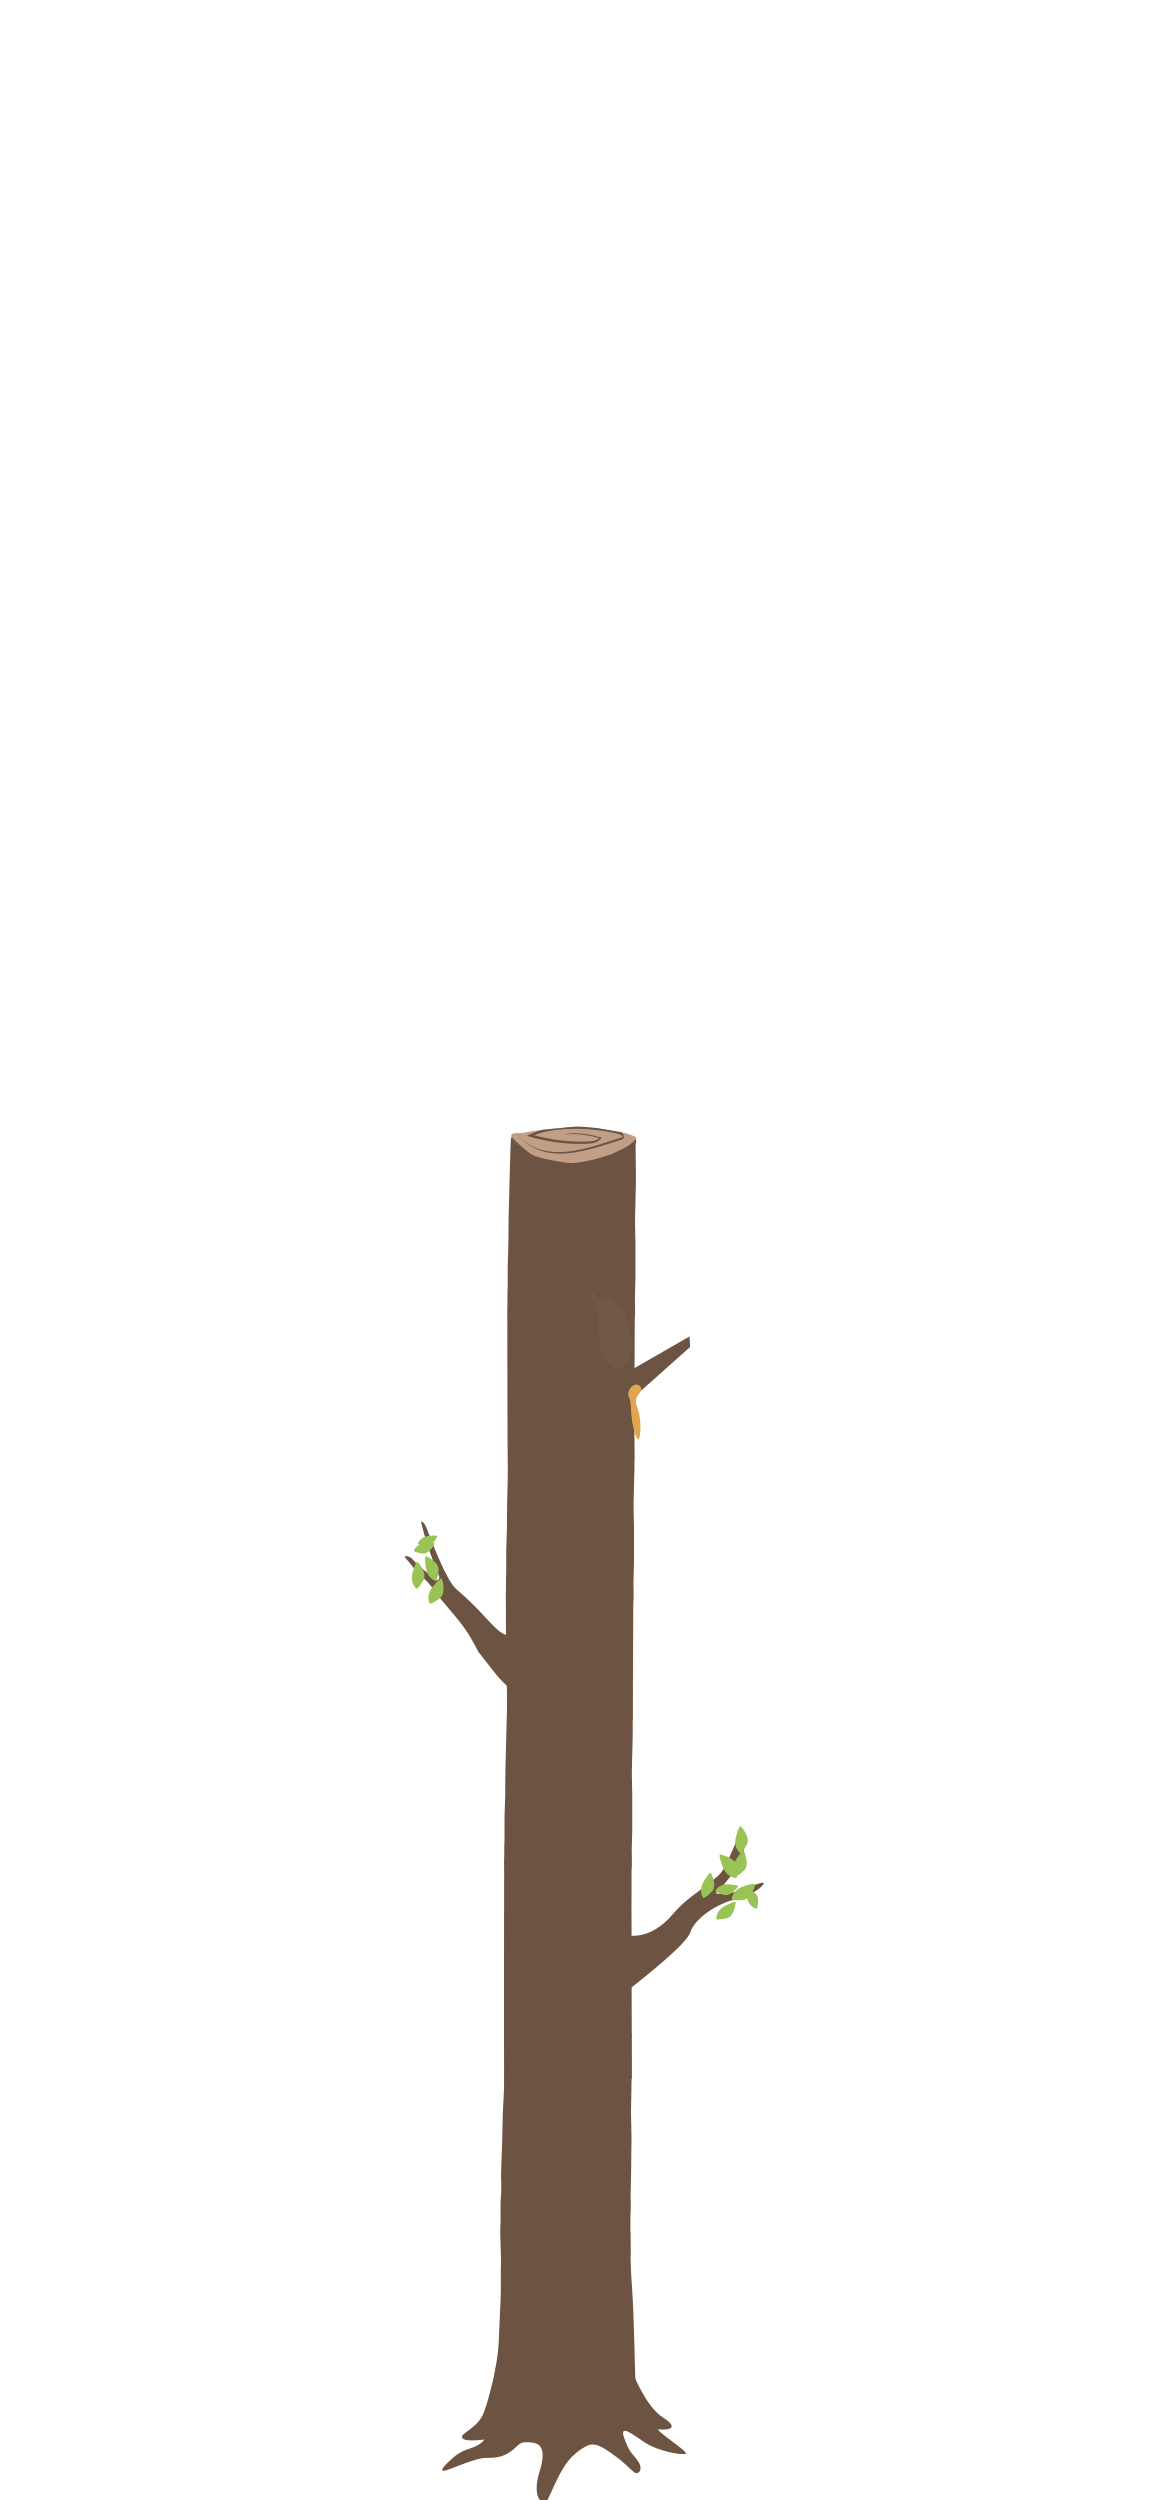
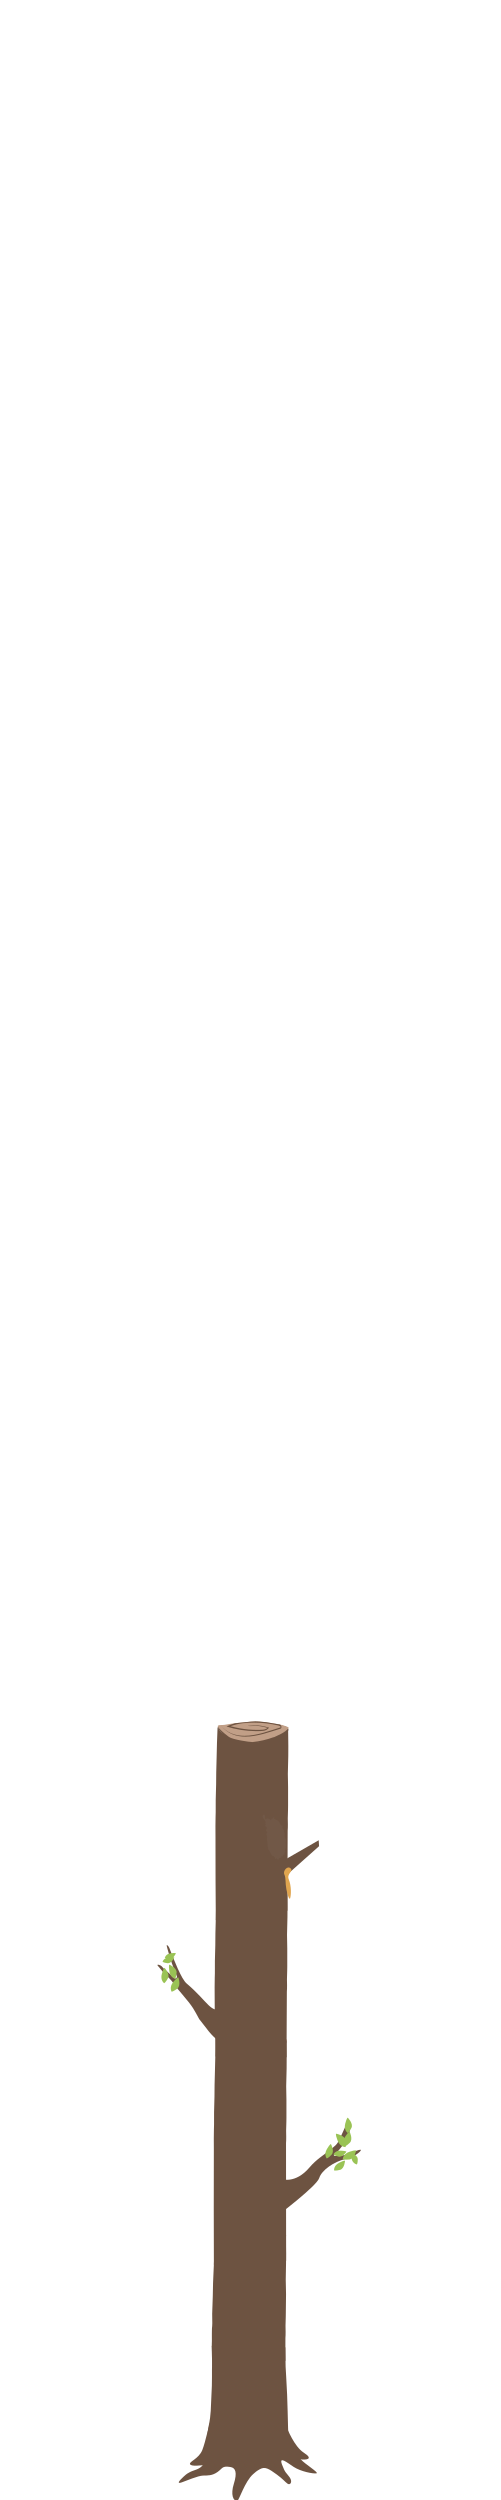
- <svg xmlns="http://www.w3.org/2000/svg" id="a" viewBox="0 0 428 926">
+ <svg xmlns="http://www.w3.org/2000/svg" id="a" viewBox="0 0 428 2136.5">
  <defs>
    <style>.r{fill:#c19f87;}.s{fill:#e0a54f;}.t{fill:#9ac355;}.u{fill:#715847;}.v{fill:#6d5341;}</style>
  </defs>
  <g id="b">
    <g id="c">
      <g>
-         <path id="d" class="v" d="M234.64,879.45s4.65,11.97,10.82,15.91c7.12,4.55,1.15,4.88-2.26,4.4s-9.49-3.57-11.76-6.43-42.96,9.4-48.2,9.91c-5.24,.51-11.22,1.39-12.06-.3s5.71-3.39,8.02-9.28,4.2-16.71,5.51-18.83c2.65-4.29,49.94,4.62,49.94,4.62h-.01Z" />
-         <path class="v" d="M243.71,899.89c-2.26-2.76-4.43-4.95-6.57-6.93-.53-.49-.94-1.13-1.27-1.86-.15-2.11-.33-4.15-.33-4.15l-.02-.24c-.43-8.81-.52-26.38-1.46-40.12-.42-6.17-.49-7.23-.6-19.93-3.12,3.75-7.64,3.8-11.44,5.4-7.82,3.28-14.13,4.1-22.02,1.68-4.85-1.51-11.02-1.97-14.61-8.12,.54,9.46-.03,13.37,.11,20.21,.08,3.25-.16,8.65-.35,11.89-.5,8.83-.11,12.19-1.86,20.46-.41,2.23-.72,4.52-.92,6.85-.26,1.97-.42,3.98-.5,6-.22,1.87-.44,4.18-.61,6.73-.41,6.41-3.56,7.96-7.47,9.26-3.92,1.29-5.72,3.11-5.72,3.11,0,0-7.83,6.61-2.3,4.71,2.67-.92,10.63-4.36,13.9-4.43,3.27-.07,5.99,.11,9.49-2.37s2.8-4.08,8.4-3.23c3.38,.52,4.55,3.61,2.2,11.06-2.13,6.74-.53,11.55,2.42,10.87,1.06-.24,4.8-12.49,10.21-17.25,1.59-1.4,2.1-1.95,4.5-3.28,3.25-1.79,5.68-.35,11,3.53,4.13,3.02,5.21,4.67,6.96,5.95s3.57-1.1,1.42-4.15c-2.14-3.05-2.92-2.61-5.02-8.37s3.27-1.31,7.67,1.57c4.66,3.05,12.82,4.62,14.93,4.2,1.84-.37-7.9-6.27-10.16-9.04h.02Z" />
+         <path id="d" class="v" d="M245.38,2075.19s6.08,15.65,14.14,20.8c9.31,5.95,1.5,6.38-2.96,5.75-4.46-.62-12.4-4.67-15.38-8.4-2.97-3.73-56.15,12.29-63.01,12.95s-14.67,1.82-15.76-.4,7.46-4.43,10.49-12.13c3.03-7.71,5.5-21.84,7.21-24.61,3.46-5.61,65.28,6.03,65.28,6.03h-.01Z" />
+         <path class="v" d="M257.23,2101.91c-2.95-3.61-5.79-6.47-8.59-9.06-.69-.64-1.23-1.47-1.66-2.44-.2-2.75-.43-5.43-.43-5.43l-.02-.32c-.56-11.52-.67-34.48-1.9-52.45-.55-8.06-.64-9.45-.79-26.05-4.08,4.9-9.98,4.96-14.96,7.06-10.23,4.29-18.47,5.36-28.78,2.19-6.34-1.98-14.41-2.57-19.1-10.61,.71,12.37-.04,17.48,.15,26.42,.11,4.25-.21,11.31-.45,15.54-.66,11.54-.15,15.94-2.43,26.75-.54,2.92-.94,5.91-1.21,8.95-.34,2.58-.55,5.2-.65,7.84-.28,2.45-.58,5.47-.8,8.8-.54,8.38-4.65,10.41-9.77,12.1-5.12,1.69-7.48,4.06-7.48,4.06,0,0-10.23,8.65-3,6.16,3.49-1.2,13.9-5.7,18.18-5.79s7.83,.15,12.41-3.1c4.57-3.24,3.66-5.34,10.98-4.22,4.42,.68,5.94,4.72,2.88,14.45-2.78,8.82-.7,15.09,3.16,14.21,1.39-.32,6.28-16.33,13.35-22.56,2.08-1.83,2.75-2.56,5.88-4.28,4.24-2.34,7.43-.46,14.38,4.62,5.4,3.95,6.81,6.11,9.1,7.78,2.29,1.67,4.66-1.44,1.86-5.42s-3.81-3.42-6.56-10.94,4.28-1.71,10.02,2.05c6.09,3.98,16.76,6.04,19.51,5.49,2.4-.48-10.33-8.2-13.28-11.81h0Z" />
        <g id="e">
-           <path class="r" d="M223.42,832.78c-4.78,1.68-9.62,2.75-14.47,3.22-2.16,0-13.46-1.62-15.97-3.36-3.3-2.25-7.62-6.05-7.62-6.91-.06-1.22,3.05-.73,4.47-.98,5.85-1.04,9.07-1.29,13.34-1.68,7.22-.65,6.87-.95,15.03,0,1.08,.14,10.44,1.51,11.54,1.92,2.79,1.02,3.8,1.2,3.76,1.58,0,.09,.03,.15-.06,.26-2.27,3.02-7.31,4.73-10.03,6.05" />
-           <path class="v" d="M210.9,822.5c-2.07,0-3.75,.24-7.72,.6-2.1,.2-3.96,.35-6,.59-1.53,.42-3.07,.95-4.58,1.6l-1.31,.54c6.57,1.97,13.21,2.98,19.86,3.02h1.92c2.42-.17,5.03,.26,7.16-2.28-3.46-1.04-6.96-1.6-10.47-1.66-1.3,0-2.6,.09-3.86,.32h-.31v-.02l3.9,.85-3.48-.85h2.08c3.72-.04,7.44,.46,11.12,1.51-1.9,1.51-4.12,1.16-6.17,1.3h-1.05c-1.92,0-3.85-.09-5.77-.26-4.07-.35-8.14-1.07-12.17-2.16,2.73-.94,5.49-1.57,8.27-1.9,2.56-.29,5.14-.42,7.72-.42,5.56,0,11.11,.64,16.63,1.9,.24,.09,1.96,.67,1.33,1.22-6.94,2.04-16.04,5.49-24.52,5.49-6.01,0-11.7-1.72-16.09-6.88,4.61,5.59,10.54,7.44,16.77,7.44,8.29,0,17.11-3.27,24-5.28,.08-.04,.16-.1,.22-.2,.07-.09,.12-.21,.16-.34,.04-.13,.07-.28,.07-.43s0-.31-.03-.45c-.13-.36-.3-.66-.5-.88-.2-.22-.43-.35-.66-.38-3.19-.57-8.46-1.35-9.25-1.51-3.67-.33-5.64-.5-7.29-.5l.02,.02Z" />
+           <path class="r" d="M230.71,2014.18c-6.25,2.19-12.57,3.6-18.92,4.21-2.82,0-17.59-2.11-20.88-4.39-4.31-2.94-9.96-7.9-9.96-9.03-.08-1.6,3.99-.95,5.84-1.28,7.65-1.36,11.85-1.68,17.43-2.19,9.44-.85,8.99-1.25,19.64,0,1.41,.18,13.64,1.98,15.08,2.51,3.64,1.33,4.96,1.57,4.92,2.07,0,.11,.04,.19-.08,.35-2.96,3.95-9.56,6.19-13.11,7.9" />
+           <path class="v" d="M214.35,2000.74c-2.7,0-4.9,.32-10.1,.79-2.75,.26-5.17,.45-7.84,.77-2,.55-4.01,1.25-5.99,2.09l-1.71,.71c8.59,2.57,17.27,3.89,25.97,3.95h2.51c3.16-.22,6.57,.34,9.36-2.98-4.52-1.36-9.1-2.09-13.68-2.17-1.7,0-3.39,.12-5.04,.42h-.41v-.02l5.1,1.11-4.55-1.11h2.72c4.87-.05,9.73,.61,14.54,1.98-2.48,1.98-5.39,1.52-8.06,1.7h-1.37c-2.51,0-5.03-.12-7.54-.34-5.32-.45-10.63-1.4-15.9-2.83,3.57-1.22,7.18-2.06,10.81-2.49,3.35-.38,6.72-.55,10.1-.55,7.27,0,14.52,.84,21.73,2.49,.31,.12,2.56,.87,1.73,1.6-9.07,2.67-20.97,7.17-32.05,7.17-7.85,0-15.3-2.25-21.03-8.99,6.02,7.31,13.78,9.72,21.93,9.72,10.84,0,22.37-4.27,31.38-6.9,.11-.05,.2-.13,.29-.26,.09-.12,.16-.27,.21-.45,.05-.17,.08-.37,.1-.57,0-.2,0-.4-.04-.59-.17-.47-.39-.86-.66-1.14-.26-.28-.56-.45-.86-.5-4.17-.75-11.05-1.76-12.09-1.98-4.79-.43-7.37-.65-9.52-.65l-.04,.02Z" />
        </g>
      </g>
    </g>
    <g id="f">
      <g>
-         <path class="v" d="M233.51,835.33c.08-4.62-.08-9.53,0-14.85,.02-.96,.23-1.34,.06-8.05,.17-4.06,.2-8.41,.2-8.41l.14-12.29c-.24-12.05-.26-6.32,0-20.02,.11-6.19,0-5.29-.11-18-3.12,3.75-4.73,4.35-8.53,5.95-7.82,3.28-14.13,4.1-22.02,1.68-4.85-1.51-11.98-2.29-15.57-8.45-.37,7.8-.81,13.4-.99,20.24-.1,4.06-.44,8.08-.5,11.31-.18,10.07-.12,7.04-.58,20.13-.08,2.29,.2,5.74,0,8.07-.26,1.97-.13,3.57-.21,5.6,.08,5.51-.03,3.57-.05,6.12-.06,7.05,.2,9.69,.31,14.78" />
+         <path class="v" d="M243.9,2017.51c.11-6.04-.11-12.46,.02-19.41,.02-1.25,.31-1.75,.08-10.53,.22-5.31,.26-10.99,.26-10.99l.19-16.07c-.32-15.76-.34-8.26,0-26.16,.15-8.09,0-6.92-.14-23.53-4.08,4.9-6.18,5.69-11.15,7.78-10.23,4.29-18.47,5.36-28.78,2.19-6.34-1.98-15.66-3-20.36-11.04-.49,10.2-1.06,17.52-1.29,26.46-.14,5.31-.58,10.56-.65,14.78-.24,13.17-.16,9.2-.75,26.31-.1,2.99,.27,7.5,0,10.54-.34,2.58-.17,4.67-.27,7.32,.1,7.2-.03,4.66-.06,8-.08,9.22,.27,12.67,.41,19.32" />
        <g id="g">
-           <path class="v" d="M224.76,760.71c-4.78,1.68-8.62,2.17-13.48,2.64-2.16,0-13.9-1.41-16.42-3.14-3.3-2.25-7.17-6.26-7.17-7.12-.06-1.22,3.05-.73,4.47-.98,5.85-1.04,9.07-1.29,13.34-1.68,7.22-.65,6.87-.95,15.03,0,1.08,.14,10.44,1.51,11.54,1.92,3.43,1.25,1.06,3.99,.37,4.67-2.27,3.02-3.98,1.9-6.7,3.22" />
-           <path class="v" d="M213.24,749.85c-2.07,0-3.75,.24-7.72,.6-2.1,.2-3.96,.35-6,.59-1.53,.42-3.07,.95-4.58,1.6l-1.31,.54c6.57,1.97,13.21,2.98,19.86,3.02h1.92c2.42-.17,5.03,.26,7.16-2.28-3.46-1.04-6.96-1.6-10.47-1.66-1.3,0-2.6,.09-3.86,.32h-.31v-.02l3.9,.85-3.48-.85h2.08c3.72-.04,7.44,.46,11.12,1.51-1.9,1.51-4.12,1.16-6.17,1.3h-1.05c-1.92,0-3.85-.09-5.77-.26-4.07-.35-8.14-1.07-12.17-2.16,2.73-.94,5.49-1.57,8.27-1.9,2.56-.29,5.14-.42,7.72-.42,5.56,0,11.11,.64,16.63,1.9,.24,.09,1.96,.67,1.33,1.22-6.94,2.04-16.04,5.49-24.52,5.49-6.01,0-11.7-1.72-16.09-6.88,4.61,5.59,10.54,7.44,16.77,7.44,8.29,0,17.11-3.27,24-5.28,.08-.04,.16-.1,.22-.2,.07-.09,.12-.21,.16-.34,.04-.13,.07-.28,.07-.43s0-.31-.03-.45c-.13-.36-.3-.66-.5-.88-.2-.22-.43-.35-.66-.38-3.19-.57-8.46-1.35-9.25-1.51-3.67-.33-5.64-.5-7.29-.5l.02,.02Z" />
+           <path class="v" d="M232.46,1919.97c-6.25,2.19-11.27,2.84-17.62,3.45-2.82,0-18.17-1.84-21.46-4.11-4.31-2.94-9.38-8.18-9.38-9.31-.08-1.6,3.99-.95,5.84-1.28,7.65-1.36,11.85-1.68,17.43-2.19,9.44-.85,8.99-1.25,19.64,0,1.41,.18,13.64,1.98,15.08,2.51,4.48,1.64,1.38,5.22,.49,6.11-2.96,3.95-5.21,2.49-8.76,4.21" />
+           <path class="v" d="M217.4,1905.77c-2.7,0-4.9,.32-10.1,.79-2.75,.26-5.17,.45-7.84,.77-2,.55-4.01,1.25-5.99,2.09l-1.71,.71c8.59,2.57,17.27,3.89,25.97,3.95h2.51c3.16-.22,6.57,.34,9.36-2.98-4.52-1.36-9.1-2.09-13.68-2.17-1.7,0-3.39,.12-5.04,.42h-.41v-.02l5.1,1.11-4.55-1.11h2.72c4.87-.05,9.73,.61,14.54,1.98-2.48,1.98-5.39,1.52-8.06,1.7h-1.37c-2.51,0-5.03-.12-7.54-.34-5.32-.45-10.63-1.4-15.9-2.83,3.57-1.22,7.18-2.06,10.81-2.49,3.35-.38,6.72-.55,10.1-.55,7.27,0,14.52,.84,21.73,2.49,.31,.12,2.56,.87,1.73,1.6-9.07,2.67-20.97,7.17-32.05,7.17-7.85,0-15.3-2.25-21.03-8.99,6.02,7.31,13.78,9.72,21.93,9.72,10.84,0,22.37-4.27,31.38-6.9,.11-.05,.2-.13,.29-.26,.09-.12,.16-.27,.21-.45,.05-.17,.08-.37,.1-.57,0-.2,0-.4-.04-.59-.17-.47-.39-.86-.66-1.14-.26-.28-.56-.45-.86-.5-4.17-.75-11.05-1.76-12.09-1.98-4.79-.43-7.37-.65-9.52-.65l-.04,.02Z" />
        </g>
      </g>
      <g id="h">
-         <path class="r" d="M224.35,759.7c-4.6,1.68-9.25,2.75-13.93,3.22-2.08,0-12.95-1.62-15.37-3.36-3.17-2.25-7.33-6.05-7.33-6.91-.06-1.22,2.94-.73,4.3-.98,5.63-1.04,8.73-1.29,12.84-1.68,6.95-.65,6.62-.95,14.46,0,1.04,.14,10.04,1.51,11.11,1.92,2.68,1.02,3.65,1.2,3.62,1.58,0,.09,.03,.15-.06,.26-2.18,3.02-7.04,4.73-9.65,6.05" />
-         <path class="v" d="M212.3,749.42c-1.99,0-3.61,.24-7.43,.6-2.02,.2-3.81,.35-5.78,.59-1.48,.42-2.95,.95-4.41,1.6l-1.26,.54c6.32,1.97,12.71,2.98,19.12,3.02h1.85c2.32-.17,4.84,.26,6.89-2.28-3.33-1.04-6.7-1.6-10.07-1.66-1.25,0-2.5,.09-3.71,.32h-.3v-.02l3.75,.85-3.35-.85h2c3.58-.04,7.16,.46,10.7,1.51-1.82,1.51-3.97,1.16-5.93,1.3h-1.01c-1.85,0-3.7-.09-5.55-.26-3.92-.35-7.83-1.07-11.71-2.16,2.63-.94,5.29-1.57,7.96-1.9,2.47-.29,4.95-.42,7.43-.42,5.35,0,10.69,.64,16,1.9,.23,.09,1.89,.67,1.28,1.22-6.68,2.04-15.44,5.49-23.6,5.49-5.78,0-11.26-1.72-15.48-6.88,4.43,5.59,10.15,7.44,16.14,7.44,7.98,0,16.47-3.27,23.1-5.28,.08-.04,.15-.1,.21-.2,.06-.09,.12-.21,.16-.34,.04-.13,.06-.28,.07-.43,0-.15,0-.31-.03-.45-.12-.36-.29-.66-.48-.88-.19-.22-.41-.35-.64-.38-3.07-.57-8.14-1.35-8.9-1.51-3.53-.33-5.43-.5-7.01-.5v.02Z" />
+         <path class="r" d="M231.92,1918.65c-6.01,2.19-12.1,3.6-18.21,4.21-2.72,0-16.93-2.11-20.1-4.39-4.15-2.94-9.58-7.9-9.58-9.03-.07-1.6,3.84-.95,5.62-1.28,7.36-1.36,11.41-1.68,16.78-2.19,9.08-.85,8.65-1.25,18.9,0,1.36,.18,13.13,1.98,14.52,2.51,3.5,1.33,4.78,1.57,4.74,2.07,0,.11,.04,.19-.08,.35-2.85,3.95-9.2,6.19-12.62,7.9" />
+         <path class="v" d="M216.17,1905.21c-2.6,0-4.72,.32-9.72,.79-2.64,.26-4.98,.45-7.55,.77-1.93,.55-3.86,1.25-5.77,2.09l-1.65,.71c8.26,2.57,16.62,3.89,24.99,3.95h2.42c3.04-.22,6.33,.34,9.01-2.98-4.35-1.36-8.76-2.09-13.17-2.17-1.64,0-3.27,.12-4.85,.42h-.39v-.02l4.9,1.11-4.38-1.11h2.61c4.68-.05,9.36,.61,13.99,1.98-2.39,1.98-5.18,1.52-7.76,1.7h-1.32c-2.42,0-4.84-.12-7.26-.34-5.12-.45-10.23-1.4-15.31-2.83,3.44-1.22,6.91-2.06,10.4-2.49,3.22-.38,6.47-.55,9.72-.55,6.99,0,13.98,.84,20.92,2.49,.3,.12,2.47,.87,1.67,1.6-8.73,2.67-20.18,7.17-30.85,7.17-7.56,0-14.72-2.25-20.24-8.99,5.8,7.31,13.26,9.72,21.1,9.72,10.43,0,21.53-4.27,30.2-6.9,.1-.05,.2-.13,.28-.26,.08-.12,.15-.27,.2-.45,.05-.17,.08-.37,.09-.57,0-.2,0-.4-.04-.59-.16-.47-.38-.86-.63-1.14s-.54-.45-.83-.5c-4.01-.75-10.64-1.76-11.63-1.98-4.61-.43-7.09-.65-9.17-.65l.02,.02Z" />
      </g>
    </g>
    <g id="i">
      <g>
-         <path class="v" d="M234,769.91c.08-4.62-.17-71.59-.07-76.91,.02-.96,.23-1.34,.06-8.05,.17-4.06,.2-8.41,.2-8.41v-12.05c-.25-12.05-.2-4.34,.13-20.26,.13-6.19,0-5.29-.11-18-3.12,3.75-4.73,4.35-8.53,5.95-7.82,3.28-14.13,4.1-22.02,1.68-4.85-1.51-11.98-2.29-15.57-8.45-.37,7.8-.43,12.67-.61,19.51-.1,4.06-.2,6.74-.26,9.96-.18,10.07,.11,4.89-.34,17.97-.08,2.29,.09,7.44-.09,10.97-.05,3.99,0,4.13-.09,6.15,.08,5.51,.05,4.64,.03,7.2-.06,7.05-.09,70.29,.02,75.38" />
+         <path class="v" d="M244.53,1932c.11-6.04-.22-93.58-.09-100.53,.02-1.25,.31-1.75,.08-10.53,.22-5.31,.26-10.99,.26-10.99v-15.75c-.32-15.76-.26-5.68,.17-26.49,.17-8.09,0-6.92-.14-23.53-4.08,4.9-6.18,5.69-11.15,7.78-10.23,4.29-18.47,5.36-28.78,2.19-6.34-1.98-15.66-3-20.36-11.04-.49,10.2-.57,16.57-.8,25.5-.14,5.31-.27,8.8-.34,13.02-.24,13.17,.14,6.39-.44,23.5-.1,2.99,.12,9.72-.12,14.34-.06,5.21-.02,5.39-.11,8.04,.1,7.2,.07,6.07,.04,9.41-.08,9.22-.12,91.89,.03,98.53" />
        <g id="j">
-           <path class="v" d="M225.3,633.25c-4.78,1.68-8.62,2.17-13.48,2.64-2.16,0-13.9-1.41-16.42-3.14-3.3-2.25-7.17-6.26-7.17-7.12-.06-1.22,3.05-.73,4.47-.98,5.85-1.04,9.07-1.29,13.34-1.68,7.22-.65,6.87-.95,15.03,0,1.08,.14,10.44,1.51,11.54,1.92,.86,.31,1.25,.37,1.47,.84,.58,1.23-.58,3.33-1.1,3.84-2.27,3.02-3.98,1.9-6.7,3.22" />
-           <path class="v" d="M213.78,622.39c-2.07,0-3.75,.24-7.72,.6-2.1,.2-3.96,.35-6,.59-1.53,.42-3.07,.95-4.58,1.6l-1.31,.54c6.57,1.97,13.21,2.98,19.86,3.02h1.92c2.42-.17,5.03,.26,7.16-2.28-3.46-1.04-6.96-1.6-10.47-1.66-1.3,0-2.6,.09-3.86,.32h-.31v-.02l3.9,.85-3.48-.85h2.08c3.72-.04,7.44,.46,11.12,1.51-1.9,1.51-4.12,1.16-6.17,1.3h-1.05c-1.92,0-3.85-.09-5.77-.26-4.07-.35-8.14-1.07-12.17-2.16,2.73-.94,5.49-1.57,8.27-1.9,2.56-.29,5.14-.42,7.72-.42,5.56,0,11.11,.64,16.63,1.9,.24,.09,1.96,.67,1.33,1.22-6.94,2.04-16.04,5.49-24.52,5.49-6.01,0-11.7-1.72-16.09-6.88,4.61,5.59,10.54,7.44,16.77,7.44,8.29,0,17.11-3.27,24-5.28,.08-.04,.16-.1,.22-.2,.07-.09,.12-.21,.16-.34,.04-.13,.07-.28,.07-.43s0-.31-.03-.45c-.13-.36-.3-.66-.5-.88-.2-.22-.43-.35-.66-.38-3.19-.57-8.46-1.35-9.25-1.51-3.67-.33-5.64-.5-7.29-.5l.02,.02Z" />
+           <path class="v" d="M233.17,1753.35c-6.25,2.19-11.27,2.84-17.62,3.45-2.82,0-18.17-1.84-21.46-4.11-4.31-2.94-9.38-8.18-9.38-9.31-.08-1.6,3.99-.95,5.84-1.28,7.65-1.36,11.85-1.68,17.43-2.19,9.44-.85,8.99-1.25,19.64,0,1.41,.18,13.64,1.98,15.08,2.51,1.12,.41,1.63,.48,1.92,1.1,.75,1.61-.76,4.35-1.43,5.01-2.96,3.95-5.21,2.49-8.76,4.21" />
+           <path class="v" d="M218.1,1739.16c-2.7,0-4.9,.32-10.1,.79-2.75,.26-5.17,.45-7.84,.77-2,.55-4.01,1.25-5.99,2.09l-1.71,.71c8.59,2.57,17.27,3.89,25.97,3.95h2.51c3.16-.22,6.57,.34,9.36-2.98-4.52-1.36-9.1-2.09-13.68-2.17-1.7,0-3.39,.12-5.04,.42h-.41v-.02l5.1,1.11-4.55-1.11h2.72c4.87-.05,9.73,.61,14.54,1.98-2.48,1.98-5.39,1.52-8.06,1.7h-1.37c-2.51,0-5.03-.12-7.54-.34-5.32-.45-10.63-1.4-15.9-2.83,3.57-1.22,7.18-2.06,10.81-2.49,3.35-.38,6.72-.55,10.1-.55,7.27,0,14.52,.84,21.73,2.49,.31,.12,2.56,.87,1.73,1.6-9.07,2.67-20.97,7.17-32.05,7.17-7.85,0-15.3-2.25-21.03-8.99,6.02,7.31,13.78,9.72,21.93,9.72,10.84,0,22.37-4.27,31.38-6.9,.11-.05,.2-.13,.29-.26,.09-.12,.16-.27,.21-.45,.05-.17,.08-.37,.1-.57,0-.2,0-.4-.04-.59-.17-.47-.39-.86-.66-1.14-.26-.28-.56-.45-.86-.5-4.17-.75-11.05-1.76-12.09-1.98-4.79-.43-7.37-.65-9.52-.65l-.04,.02Z" />
        </g>
      </g>
-       <path class="v" d="M230.97,716.5s9,3.49,18.35-7.61c4.33-5.14,9.37-8.13,12.78-10.91,3.95-3.22,5-3.69,6.79-7.36,3.85-7.92,6.63-17.01,6.87-7.77,.21,8.12-10.66,18.4-10.66,18.4,0,0,3.25,.97,9.25-1.11,5.59-1.94,6.88-2.78,8.26-2.78s-2.75,4.43-9.98,6.1-15.34,7.13-17.01,12.41c-1.67,5.28-26.76,24.19-26.76,24.19l2.11-23.56h0Z" />
+       <path class="v" d="M240.57,1862.18s11.76,4.56,23.99-9.95c5.66-6.72,12.25-10.63,16.7-14.26,5.16-4.21,6.54-4.82,8.88-9.62,5.03-10.35,8.67-22.24,8.98-10.15,.27,10.61-13.93,24.05-13.93,24.05,0,0,4.25,1.27,12.09-1.45,7.31-2.54,8.99-3.64,10.8-3.64s-3.6,5.79-13.04,7.97c-9.45,2.18-20.06,9.32-22.24,16.22s-34.98,31.62-34.98,31.62l2.76-30.79h-.01Z" />
      <g>
-         <path class="t" d="M265.35,710.89s-.45-3.11,3.33-5.03,3.82-1.24,3.82-1.24c0,0-.35,5.11-3.23,5.88s-3.91,.38-3.91,.38h0Z" />
-         <path class="t" d="M280.27,706.97s-2.77-.32-3.56-4-.2-3.56-.2-3.56c0,0,4.31,1.46,4.32,4.11s-.56,3.45-.56,3.45Z" />
-         <path class="t" d="M271.04,703.51s.04-3.42,4.43-4.84,4.31-.69,4.31-.69c0,0-1.23,5.43-4.47,5.78s-4.27-.25-4.27-.25Z" />
-         <path class="t" d="M264.97,700.38s1.06-2.63,4.88-2.42,3.54,.76,3.54,.76c0,0-2.58,3.83-5.19,3.13s-3.23-1.47-3.23-1.47h0Z" />
-         <path class="t" d="M272.18,695.22s-2.07-2.66,.43-6.46,2.9-3.18,2.9-3.18c0,0,2.39,4.94,.11,7.2-2.28,2.26-3.44,2.44-3.44,2.44h0Z" />
-         <path class="t" d="M274.25,686.42s-2.76-1.82-1.63-6.13,1.69-3.87,1.69-3.87c0,0,3.78,3.84,2.37,6.65s-2.43,3.35-2.43,3.35Z" />
-         <path class="t" d="M272.8,695.64s-3.52,.11-5.18-4.35-.9-4.41-.9-4.41c0,0,5.65,1.03,6.15,4.35s-.07,4.41-.07,4.41Z" />
-         <path class="t" d="M260.55,703.06s-2.09-2.45,.13-6.19,2.63-3.17,2.63-3.17c0,0,2.5,4.62,.42,6.88s-3.18,2.48-3.18,2.48h0Z" />
+         <path class="t" d="M285.52,1854.85s-.59-4.07,4.35-6.57,4.99-1.62,4.99-1.62c0,0-.45,6.68-4.23,7.69s-5.11,.5-5.11,.5Z" />
+         <path class="t" d="M305.02,1849.72s-3.63-.42-4.66-5.23c-1.03-4.81-.26-4.65-.26-4.65,0,0,5.63,1.9,5.65,5.38s-.73,4.51-.73,4.51h0Z" />
+         <path class="t" d="M292.95,1845.19s.06-4.47,5.79-6.33,5.63-.9,5.63-.9c0,0-1.61,7.1-5.84,7.55-4.23,.45-5.58-.33-5.58-.33h0Z" />
+         <path class="t" d="M285.02,1841.11s1.38-3.44,6.37-3.17,4.63,.99,4.63,.99c0,0-3.37,5.01-6.78,4.1s-4.22-1.92-4.22-1.92h0Z" />
+         <path class="t" d="M294.45,1834.37s-2.71-3.48,.57-8.44,3.79-4.16,3.79-4.16c0,0,3.13,6.46,.15,9.42s-4.5,3.18-4.5,3.18h-.01Z" />
+         <path class="t" d="M297.16,1822.86s-3.61-2.38-2.13-8.02,2.21-5.05,2.21-5.05c0,0,4.94,5.02,3.1,8.7-1.84,3.68-3.18,4.37-3.18,4.37h0Z" />
+         <path class="t" d="M295.25,1834.92s-4.61,.14-6.78-5.68-1.17-5.77-1.17-5.77c0,0,7.38,1.35,8.04,5.69s-.09,5.76-.09,5.76h0Z" />
+         <path class="t" d="M279.24,1844.61s-2.74-3.21,.17-8.09,3.44-4.14,3.44-4.14c0,0,3.27,6.04,.55,8.99s-4.16,3.24-4.16,3.24Z" />
      </g>
      <g id="k">
-         <path class="r" d="M224.84,631.84c-4.6,1.68-9.25,2.75-13.93,3.22-2.08,0-12.95-1.62-15.37-3.36-3.17-2.25-7.33-6.05-7.33-6.91-.06-1.22,2.94-.73,4.3-.98,5.63-1.04,8.73-1.29,12.84-1.68,6.95-.65,6.62-.95,14.46,0,1.04,.14,10.04,1.51,11.11,1.92,2.68,1.02,3.65,1.2,3.62,1.58,0,.09,.03,.15-.06,.26-2.18,3.02-7.04,4.73-9.65,6.05" />
-         <path class="v" d="M212.79,621.56c-1.99,0-3.61,.24-7.43,.6-2.02,.2-3.81,.35-5.78,.59-1.48,.42-2.95,.95-4.41,1.6l-1.26,.54c6.32,1.97,12.71,2.98,19.12,3.02h1.85c2.32-.17,4.84,.26,6.89-2.28-3.33-1.04-6.7-1.6-10.07-1.66-1.25,0-2.5,.09-3.71,.32h-.3v-.02l3.75,.85-3.35-.85h2c3.58-.04,7.16,.46,10.7,1.51-1.82,1.51-3.97,1.16-5.93,1.3h-1.01c-1.85,0-3.7-.09-5.55-.26-3.92-.35-7.83-1.07-11.71-2.16,2.63-.94,5.29-1.57,7.96-1.9,2.47-.29,4.95-.42,7.43-.42,5.35,0,10.69,.64,16,1.9,.23,.09,1.89,.67,1.28,1.22-6.68,2.04-15.44,5.49-23.6,5.49-5.78,0-11.26-1.72-15.48-6.88,4.43,5.59,10.15,7.44,16.14,7.44,7.98,0,16.47-3.27,23.1-5.28,.08-.04,.15-.1,.21-.2,.06-.09,.12-.21,.16-.34,.04-.13,.06-.28,.07-.43,0-.15,0-.31-.03-.45-.12-.36-.29-.66-.48-.88-.19-.22-.41-.35-.64-.38-3.07-.57-8.14-1.35-8.9-1.51-3.53-.33-5.43-.5-7.01-.5v.02Z" />
+         <path class="r" d="M232.56,1751.51c-6.01,2.19-12.1,3.6-18.21,4.21-2.72,0-16.93-2.11-20.1-4.39-4.15-2.94-9.58-7.9-9.58-9.03-.07-1.6,3.84-.95,5.62-1.28,7.36-1.36,11.41-1.68,16.78-2.19,9.08-.85,8.65-1.25,18.9,0,1.36,.18,13.13,1.98,14.52,2.51,3.5,1.33,4.78,1.57,4.74,2.07,0,.11,.04,.19-.08,.35-2.85,3.95-9.2,6.19-12.62,7.9" />
+         <path class="v" d="M216.81,1738.07c-2.6,0-4.72,.32-9.72,.79-2.64,.26-4.98,.45-7.55,.77-1.93,.55-3.86,1.25-5.77,2.09l-1.65,.71c8.26,2.57,16.62,3.89,24.99,3.95h2.42c3.04-.22,6.33,.34,9.01-2.98-4.35-1.36-8.76-2.09-13.17-2.17-1.64,0-3.27,.12-4.85,.42h-.39v-.02l4.9,1.11-4.38-1.11h2.61c4.68-.05,9.36,.61,13.99,1.98-2.39,1.98-5.18,1.52-7.76,1.7h-1.32c-2.42,0-4.84-.12-7.26-.34-5.12-.45-10.23-1.4-15.31-2.83,3.44-1.22,6.91-2.06,10.4-2.49,3.22-.38,6.47-.55,9.72-.55,6.99,0,13.98,.84,20.92,2.49,.3,.12,2.47,.87,1.67,1.6-8.73,2.67-20.18,7.17-30.85,7.17-7.56,0-14.72-2.25-20.24-8.99,5.8,7.31,13.26,9.72,21.1,9.72,10.43,0,21.53-4.27,30.2-6.9,.1-.05,.2-.13,.28-.26,.08-.12,.15-.27,.2-.45,.05-.17,.08-.37,.09-.57,0-.2,0-.4-.04-.59-.16-.47-.38-.86-.63-1.14s-.54-.45-.83-.5c-4.01-.75-10.64-1.76-11.63-1.98-4.61-.43-7.09-.65-9.17-.65l.02,.02Z" />
      </g>
    </g>
    <g id="l">
      <g>
-         <path class="v" d="M234.37,636.96c.08-4.62,.11-37.63,.2-42.95,.02-.96,.23-1.34,.06-8.05,.17-4.06,.2-8.41,.2-8.41v-12.05c-.25-12.05-.2-4.34,.13-20.26,.13-6.19,0-5.29-.11-18-3.12,3.75-4.73,4.35-8.53,5.95-7.82,3.28-14.13,4.1-22.02,1.68-4.85-1.51-11.98-2.29-15.57-8.45-.37,7.8-.43,12.67-.61,19.51-.1,4.06-.2,6.74-.26,9.96-.18,10.07,.11,4.89-.34,17.97-.08,2.29,.09,7.44-.09,10.97-.05,3.99,0,4.13-.09,6.15,.08,5.51,.05,4.64,.03,7.2-.06,7.05,.48,33.16,.59,38.24" />
+         <path class="v" d="M244.88,1758.21c.11-6.04,.14-49.19,.27-56.14,.02-1.25,.31-1.75,.08-10.53,.22-5.31,.26-10.99,.26-10.99v-15.75c-.32-15.76-.26-5.68,.17-26.49,.17-8.09,0-6.92-.14-23.53-4.08,4.9-6.18,5.69-11.15,7.78-10.23,4.29-18.47,5.36-28.78,2.19-6.34-1.98-15.66-3-20.36-11.04-.49,10.2-.57,16.57-.8,25.5-.14,5.31-.27,8.8-.34,13.02-.24,13.17,.14,6.39-.44,23.5-.1,2.99,.12,9.72-.12,14.34-.06,5.21-.02,5.39-.11,8.04,.1,7.2,.07,6.07,.04,9.41-.08,9.22,.63,43.34,.77,49.99" />
        <g id="m">
-           <path class="v" d="M225.95,534.26c-4.78,1.68-8.62,2.17-13.48,2.64-2.16,0-13.9-1.41-16.42-3.14-3.3-2.25-7.17-6.26-7.17-7.12-.06-1.22,3.05-.73,4.47-.98,5.85-1.04,9.07-1.29,13.34-1.68,7.22-.65,6.87-.95,15.03,0,1.08,.14,10.44,1.51,11.54,1.92,3.43,1.25,1.06,3.99,.37,4.67-2.27,3.02-3.98,1.9-6.7,3.22" />
-           <path class="v" d="M214.42,523.4c-2.07,0-3.75,.24-7.72,.6-2.1,.2-3.96,.35-6,.59-1.53,.42-3.07,.95-4.58,1.6l-1.31,.54c6.57,1.97,13.21,2.98,19.86,3.02h1.92c2.42-.17,5.03,.26,7.16-2.28-3.46-1.04-6.96-1.6-10.47-1.66-1.3,0-2.6,.09-3.86,.32h-.31v-.02l3.9,.85-3.48-.85h2.08c3.72-.04,7.44,.46,11.12,1.51-1.9,1.51-4.12,1.16-6.17,1.3h-1.05c-1.92,0-3.85-.09-5.77-.26-4.07-.35-8.14-1.07-12.17-2.16,2.73-.94,5.49-1.57,8.27-1.9,2.56-.29,5.14-.42,7.72-.42,5.56,0,11.11,.64,16.63,1.9,.24,.09,1.96,.67,1.33,1.22-6.94,2.04-16.04,5.49-24.52,5.49-6.01,0-11.7-1.72-16.09-6.88,4.61,5.59,10.54,7.44,16.77,7.44,8.29,0,17.11-3.27,24-5.28,.08-.04,.16-.1,.22-.2,.07-.09,.12-.21,.16-.34,.04-.13,.07-.28,.07-.43s0-.31-.03-.45c-.13-.36-.3-.66-.5-.88-.2-.22-.43-.35-.66-.38-3.19-.57-8.46-1.35-9.25-1.51-3.67-.33-5.64-.5-7.29-.5l.02,.02Z" />
+           <path class="v" d="M233.87,1623.95c-6.25,2.19-11.27,2.84-17.62,3.45-2.82,0-18.17-1.84-21.46-4.11-4.31-2.94-9.38-8.18-9.38-9.31-.08-1.6,3.99-.95,5.84-1.28,7.65-1.36,11.85-1.68,17.43-2.19,9.44-.85,8.99-1.25,19.64,0,1.41,.18,13.64,1.98,15.08,2.51,4.48,1.64,1.38,5.22,.49,6.11-2.96,3.95-5.21,2.49-8.76,4.21" />
+           <path class="v" d="M218.81,1609.76c-2.7,0-4.9,.32-10.1,.79-2.75,.26-5.17,.45-7.84,.77-2,.55-4.01,1.25-5.99,2.09l-1.71,.71c8.59,2.57,17.27,3.89,25.97,3.95h2.51c3.16-.22,6.57,.34,9.36-2.98-4.52-1.36-9.1-2.09-13.68-2.17-1.7,0-3.39,.12-5.04,.42h-.41v-.02l5.1,1.11-4.55-1.11h2.72c4.87-.05,9.73,.61,14.54,1.98-2.48,1.98-5.39,1.52-8.06,1.7h-1.37c-2.51,0-5.03-.12-7.54-.34-5.32-.45-10.63-1.4-15.9-2.83,3.57-1.22,7.18-2.06,10.81-2.49,3.35-.38,6.72-.55,10.1-.55,7.27,0,14.52,.84,21.73,2.49,.31,.12,2.56,.87,1.73,1.6-9.07,2.67-20.97,7.17-32.05,7.17-7.85,0-15.3-2.25-21.03-8.99,6.02,7.31,13.78,9.72,21.93,9.72,10.84,0,22.37-4.27,31.38-6.9,.11-.05,.2-.13,.29-.26,.09-.12,.16-.27,.21-.45,.05-.17,.08-.37,.1-.57,0-.2,0-.4-.04-.59-.17-.47-.39-.86-.66-1.14-.26-.28-.56-.45-.86-.5-4.17-.75-11.05-1.76-12.09-1.98-4.79-.43-7.37-.65-9.52-.65l-.04,.02Z" />
        </g>
      </g>
-       <path class="v" d="M182.33,618.42c-.1-.14-4.99-6.34-5.08-6.49-3.27-5.91-3.64-7.54-11.18-16.29-8.28-9.61-3.57-5.81-12.35-14.32-.04-.04-1.28-1.56-1.31-1.6l-2.27-2.71c-.85-1.09,1.48-.61,2.5,.32,.28,.26,1.07,1.22,1.37,1.52,1.77,1.77,4.56,3.78,6.76,6.14,.86,.92,2.34-.04,1.86-1.2-1.91-4.54-4.4-11.08-6.17-18.01-.03-.13-.36-1.51-.39-1.63-.35-1.37,1.2,0,1.7,1.31,3.05,7.93,7.84,20.28,11.27,23.18,14.39,12.22,15.85,20.09,23.62,16.15,4.83-2.45-.41,16.91-.7,18.27-.02,.11,4.16,4.57,4.11,4.67-.5,.92-6.1,.81-13.73-9.3h0Z" />
+       <path class="v" d="M176.86,1733.97c-.14-.18-6.53-8.29-6.64-8.48-4.28-7.72-4.76-9.86-14.61-21.29-10.82-12.56-4.66-7.6-16.14-18.72-.05-.05-1.68-2.04-1.72-2.09l-2.97-3.54c-1.11-1.42,1.93-.8,3.27,.42,.37,.34,1.39,1.6,1.79,1.99,2.31,2.31,5.96,4.94,8.84,8.03,1.12,1.2,3.06-.06,2.42-1.57-2.5-5.93-5.75-14.48-8.07-23.55-.04-.17-.47-1.97-.52-2.13-.45-1.79,1.56-.01,2.22,1.71,3.98,10.37,10.25,26.5,14.73,30.31,18.81,15.97,20.72,26.26,30.87,21.11,6.31-3.2-.54,22.1-.91,23.89-.03,.14,5.44,5.98,5.37,6.1-.65,1.2-7.98,1.06-17.95-12.16l.02-.03Z" />
      <g>
-         <path class="t" d="M159.22,594.04s-1.78-2.91,1.16-6.44,3.27-2.87,3.27-2.87c0,0,1.85,5.24-.7,7.25s-3.74,2.06-3.74,2.06h0Z" />
-         <path class="t" d="M154.35,588.49s-2.72-1.89-1.48-6.17c1.23-4.29,1.79-3.83,1.79-3.83,0,0,3.69,3.93,2.21,6.71s-2.51,3.29-2.51,3.29h-.01Z" />
-         <path class="t" d="M161.51,585.56s-3.22-.63-3.81-5.01,.09-4.18,.09-4.18c0,0,4.91,2.1,4.68,5.21s-.97,3.98-.97,3.98h.01Z" />
-         <path class="t" d="M153.31,574.48s.64-2.61,4.24-2.92,3.42,.24,3.42,.24c0,0-1.9,3.94-4.44,3.63s-3.22-.95-3.22-.95Z" />
-         <path class="t" d="M154.79,571.87s.51-2.51,3.94-2.95,3.27,.09,3.27,.09c0,0-1.66,3.83-4.1,3.63s-3.11-.78-3.11-.78h0Z" />
+         <path class="t" d="M146.65,1702.1s-2.33-3.8,1.52-8.42,4.28-3.75,4.28-3.75c0,0,2.42,6.85-.91,9.48s-4.88,2.69-4.88,2.69h0Z" />
+         <path class="t" d="M140.28,1694.85s-3.55-2.47-1.94-8.07,2.33-5,2.33-5c0,0,4.82,5.14,2.89,8.78s-3.28,4.3-3.28,4.3h0Z" />
+         <path class="t" d="M149.64,1691.02s-4.21-.82-4.97-6.55,.12-5.47,.12-5.47c0,0,6.42,2.74,6.12,6.81-.3,4.07-1.27,5.21-1.27,5.21h0Z" />
+         <path class="t" d="M138.93,1676.53s.83-3.41,5.55-3.82,4.47,.31,4.47,.31c0,0-2.49,5.15-5.8,4.74s-4.21-1.24-4.21-1.24h0Z" />
+         <path class="t" d="M140.86,1673.12s.66-3.29,5.15-3.86,4.28,.12,4.28,.12c0,0-2.18,5.01-5.35,4.75s-4.07-1.02-4.07-1.02h0Z" />
      </g>
      <g id="n">
-         <path class="r" d="M225.48,532.85c-4.6,1.68-9.25,2.75-13.93,3.22-2.08,0-12.95-1.62-15.37-3.36-3.17-2.25-7.33-6.05-7.33-6.91-.06-1.22,2.94-.73,4.3-.98,5.63-1.04,8.73-1.29,12.84-1.68,6.95-.65,6.62-.95,14.46,0,1.04,.14,10.04,1.51,11.11,1.92,2.68,1.02,3.65,1.2,3.62,1.58,0,.09,.03,.15-.06,.26-2.18,3.02-7.04,4.73-9.65,6.05" />
-         <path class="v" d="M213.43,522.57c-1.99,0-3.61,.24-7.43,.6-2.02,.2-3.81,.35-5.78,.59-1.48,.42-2.95,.95-4.41,1.6l-1.26,.54c6.32,1.97,12.71,2.98,19.12,3.02h1.85c2.32-.17,4.84,.26,6.89-2.28-3.33-1.04-6.7-1.6-10.07-1.66-1.25,0-2.5,.09-3.71,.32h-.3v-.02l3.75,.85-3.35-.85h2c3.58-.04,7.16,.46,10.7,1.51-1.82,1.51-3.97,1.16-5.93,1.3h-1.01c-1.85,0-3.7-.09-5.55-.26-3.92-.35-7.83-1.07-11.71-2.16,2.63-.94,5.29-1.57,7.96-1.9,2.47-.29,4.95-.42,7.43-.42,5.35,0,10.69,.64,16,1.9,.23,.09,1.89,.67,1.28,1.22-6.68,2.04-15.44,5.49-23.6,5.49-5.78,0-11.26-1.72-15.48-6.88,4.43,5.59,10.15,7.44,16.14,7.44,7.98,0,16.47-3.27,23.1-5.28,.08-.04,.15-.1,.21-.2,.06-.09,.12-.21,.16-.34,.04-.13,.06-.28,.07-.43,0-.15,0-.31-.03-.45-.12-.36-.29-.66-.48-.88-.19-.22-.41-.35-.64-.38-3.07-.57-8.14-1.35-8.9-1.51-3.53-.33-5.43-.5-7.01-.5v.02Z" />
+         <path class="r" d="M233.27,1622.11c-6.01,2.19-12.1,3.6-18.21,4.21-2.72,0-16.93-2.11-20.1-4.39-4.15-2.94-9.58-7.9-9.58-9.03-.07-1.6,3.84-.95,5.62-1.28,7.36-1.36,11.41-1.68,16.78-2.19,9.08-.85,8.65-1.25,18.9,0,1.36,.18,13.13,1.98,14.52,2.51,3.5,1.33,4.78,1.57,4.74,2.07,0,.11,.04,.19-.08,.35-2.85,3.95-9.2,6.19-12.62,7.9" />
+         <path class="v" d="M217.51,1608.67c-2.6,0-4.72,.32-9.72,.79-2.64,.26-4.98,.45-7.55,.77-1.93,.55-3.86,1.25-5.77,2.09l-1.65,.71c8.26,2.57,16.62,3.89,24.99,3.95h2.42c3.04-.22,6.33,.34,9.01-2.98-4.35-1.36-8.76-2.09-13.17-2.17-1.64,0-3.27,.12-4.85,.42h-.39v-.02l4.9,1.11-4.38-1.11h2.61c4.68-.05,9.36,.61,13.99,1.98-2.39,1.98-5.18,1.52-7.76,1.7h-1.32c-2.42,0-4.84-.12-7.26-.34-5.12-.45-10.23-1.4-15.31-2.83,3.44-1.22,6.91-2.06,10.4-2.49,3.22-.38,6.47-.55,9.72-.55,6.99,0,13.98,.84,20.92,2.49,.3,.12,2.47,.87,1.67,1.6-8.73,2.67-20.18,7.17-30.85,7.17-7.56,0-14.72-2.25-20.24-8.99,5.8,7.31,13.26,9.72,21.1,9.72,10.43,0,21.53-4.27,30.2-6.9,.1-.05,.2-.13,.28-.26,.08-.12,.15-.27,.2-.45,.05-.17,.08-.37,.09-.57,0-.2,0-.4-.04-.59-.16-.47-.38-.86-.63-1.14s-.54-.45-.83-.5c-4.01-.75-10.64-1.76-11.63-1.98-4.61-.43-7.09-.65-9.17-.65l.02,.02Z" />
      </g>
    </g>
    <g id="o">
      <g>
-         <path class="v" d="M234.92,541.09c.08-4.62,.1-46.99,.19-52.31,.02-.96,.23-1.34,.06-8.05,.17-4.06,.2-8.41,.2-8.41v-12.05c-.25-12.05-.2-4.34,.13-20.26,.13-6.19,0-5.29-.11-18-3.12,3.75-4.73,4.35-8.53,5.95-7.82,3.28-14.13,4.1-22.02,1.68-4.85-1.51-11.98-2.29-15.57-8.45-.37,7.8-.43,12.67-.61,19.51-.1,4.06-.2,6.74-.26,9.96-.18,10.07,.11,4.89-.34,17.97-.08,2.29,.09,7.44-.09,10.97-.05,3.99,0,4.13-.09,6.15,.08,5.51,.05,4.64,.03,7.2-.06,7.05,.1,49.21,.21,54.3" />
+         <path class="v" d="M245.6,1632.89c.11-6.04,.13-61.43,.25-68.38,.02-1.25,.31-1.75,.08-10.53,.22-5.31,.26-10.99,.26-10.99v-15.75c-.32-15.76-.26-5.68,.17-26.49,.17-8.09,0-6.92-.14-23.53-4.08,4.9-6.18,5.69-11.15,7.78-10.23,4.29-18.47,5.36-28.78,2.19-6.34-1.98-15.66-3-20.36-11.04-.49,10.2-.57,16.57-.8,25.5-.14,5.31-.27,8.8-.34,13.02-.24,13.17,.14,6.39-.44,23.5-.1,2.99,.12,9.72-.12,14.34-.06,5.21-.02,5.39-.11,8.04,.1,7.2,.07,6.07,.04,9.41-.08,9.22,.13,64.33,.27,70.98" />
        <g id="p">
-           <path class="v" d="M226.49,429.03c-4.78,1.68-8.62,2.17-13.48,2.64-2.16,0-13.9-1.41-16.42-3.14-3.3-2.25-7.17-6.26-7.17-7.12-.06-1.22,3.05-.73,4.47-.98,5.85-1.04,9.07-1.29,13.34-1.68,7.22-.65,6.87-.95,15.03,0,1.08,.14,10.44,1.51,11.54,1.92,3.43,1.25,1.06,3.99,.37,4.67-2.27,3.02-3.98,1.9-6.7,3.22" />
-           <path class="v" d="M214.96,418.17c-2.07,0-3.75,.24-7.72,.6-2.1,.2-3.96,.35-6,.59-1.53,.42-3.07,.95-4.58,1.6l-1.31,.54c6.57,1.97,13.21,2.98,19.86,3.02h1.92c2.42-.17,5.03,.26,7.16-2.28-3.46-1.04-6.96-1.6-10.47-1.66-1.3,0-2.6,.09-3.86,.32h-.31v-.02l3.9,.85-3.48-.85h2.08c3.72-.04,7.44,.46,11.12,1.51-1.9,1.51-4.12,1.16-6.17,1.3h-1.05c-1.92,0-3.85-.09-5.77-.26-4.07-.35-8.14-1.07-12.17-2.16,2.73-.94,5.49-1.57,8.27-1.9,2.56-.29,5.14-.42,7.72-.42,5.56,0,11.11,.64,16.63,1.9,.24,.09,1.96,.67,1.33,1.22-6.94,2.04-16.04,5.49-24.52,5.49-6.01,0-11.7-1.72-16.09-6.88,4.61,5.59,10.54,7.44,16.77,7.44,8.29,0,17.11-3.27,24-5.28,.08-.04,.16-.1,.22-.2,.07-.09,.12-.21,.16-.34,.04-.13,.07-.28,.07-.43s0-.31-.03-.45c-.13-.36-.3-.66-.5-.88s-.43-.35-.66-.38c-3.19-.57-8.46-1.35-9.25-1.51-3.67-.33-5.64-.5-7.29-.5l.02,.02Z" />
+           <path class="v" d="M234.58,1486.4c-6.25,2.19-11.27,2.84-17.62,3.45-2.82,0-18.17-1.84-21.46-4.11-4.31-2.94-9.38-8.18-9.38-9.31-.08-1.6,3.99-.95,5.84-1.28,7.65-1.36,11.85-1.68,17.43-2.19,9.44-.85,8.99-1.25,19.64,0,1.41,.18,13.64,1.98,15.08,2.51,4.48,1.64,1.38,5.22,.49,6.11-2.96,3.95-5.21,2.49-8.76,4.21" />
+           <path class="v" d="M219.51,1472.21c-2.7,0-4.9,.32-10.1,.79-2.75,.26-5.17,.45-7.84,.77-2,.55-4.01,1.25-5.99,2.09l-1.71,.71c8.59,2.57,17.27,3.89,25.97,3.95h2.51c3.16-.22,6.57,.34,9.36-2.98-4.52-1.36-9.1-2.09-13.68-2.17-1.7,0-3.39,.12-5.04,.42h-.41v-.02l5.1,1.11-4.55-1.11h2.72c4.87-.05,9.73,.61,14.54,1.98-2.48,1.98-5.39,1.52-8.06,1.7h-1.37c-2.51,0-5.03-.12-7.54-.34-5.32-.45-10.63-1.4-15.9-2.83,3.57-1.22,7.18-2.06,10.81-2.49,3.35-.38,6.72-.55,10.1-.55,7.27,0,14.52,.84,21.73,2.49,.31,.12,2.56,.87,1.73,1.6-9.07,2.67-20.97,7.17-32.05,7.17-7.85,0-15.3-2.25-21.03-8.99,6.02,7.31,13.78,9.72,21.93,9.72,10.84,0,22.37-4.27,31.38-6.9,.11-.05,.2-.13,.29-.26,.09-.12,.16-.27,.21-.45,.05-.17,.08-.37,.1-.57,0-.2,0-.4-.04-.59-.17-.47-.39-.86-.66-1.14-.26-.28-.56-.45-.86-.5-4.17-.75-11.05-1.76-12.09-1.98-4.79-.43-7.37-.65-9.52-.65l-.04,.02Z" />
        </g>
      </g>
-       <polygon class="v" points="233.94 507.36 255.4 495.02 255.63 498.92 233 519.07 225.68 515.62 233.94 507.36" />
-       <path class="s" d="M236.95,513.35c-2.1-1.89-5.14,1.85-4.02,4.09,1.12,2.25,.51,5.29,1.32,9.6,.81,4.32,2.03,7.18,2.47,5.9,.68-1.99,.9-7.95-.87-12.27-1.63-3.98,3.37-5.29,1.1-7.33h0Z" />
-       <path class="u" d="M219.16,478.45c.48-.44,1.14,.18,1.14,1.07s-.04,2.14,.55,1.66,1.59-.52,1.59-.3-.11,.18,.3,.22,.63,.15,1,.48,.04,.66,.37,.33,.7-1.44,1.07-1.18,.07,.22,.37,0,.04-.85,.33-.7,.3-.04,.48-.15-.59,.77,.26,1.29,2.29,.85,2.95,1.88,.77,2.03,1.44,2.32,.92-.11,.81,.55-.33,1.51,.15,1.59,.81,.22,.48,.52-.92-.07-.33,.3,.74-.33,.59,.37,0,1.44,.26,1.55,.18,0,.15,.55,.04-.81-.04,.55,.09,2.04,.4,2.29,.6,1.36,.5,2.06-.35,.9-.1,1.46,.05,2.66-.05,2.97-.9,1.51-.45,1.66,.15,1.01-.2,1.16,.2,1.21-.15,1.41-1.21,.2-1.06,.6,.6,.4-.25,.65-.8-.3-.85,.25,1.06,.4-.05,.55-1.66,.45-1.56,.96-.55,.4-.9,.05-.85-.9-.85-.4-.65,.35-.7-.25,.45-.5-.05-.6-.7,0-.65-.4,.8-.4,.05-.4-.9,.35-1.81-1.21-1.31-2.97-1.61-2.97-.85-.65-.4-.7,.25-.1-.05-.7-.35-1.46-.25-1.66,.2,0,0-.7-.3-.9-.15-1.06,0-.7-.15-1.16-.3-.9-.15-1.01,.08,0,.1-.4c.05-1.16,.1-1.36-.05-1.56s-.6-1.36-.2-1.76,.75-.25,.1-1.06-.7-.8-.4-1.31,.65-1.46,.1-1.76-1.21-.9-.75-1.06,.6-1.06,.2-1.16-.05-.45,.05-.6,.5,.35-.15-.9-1.86-2.46-1.81-3.17,.43-1.02,.43-1.02h-.05Z" />
+       <polygon class="v" points="244.32 1588.8 272.37 1572.67 272.67 1577.76 243.09 1604.11 233.52 1599.59 244.32 1588.8" />
+       <path class="s" d="M248.26,1596.63c-2.74-2.47-6.72,2.41-5.25,5.35s.66,6.91,1.73,12.56c1.06,5.65,2.65,9.39,3.22,7.71,.89-2.6,1.17-10.39-1.14-16.03-2.14-5.2,4.4-6.92,1.44-9.58h0Z" />
+       <path class="u" d="M225,1551.01c.63-.58,1.49,.24,1.49,1.4s-.05,2.8,.72,2.17,2.07-.67,2.07-.39-.14,.24,.39,.29,.82,.19,1.3,.63,.05,.87,.48,.43,.92-1.88,1.4-1.54,.1,.29,.48,0,.05-1.11,.43-.92,.39-.05,.63-.19-.77,1.01,.34,1.69,2.99,1.11,3.86,2.46,1.01,2.65,1.88,3.04,1.21-.14,1.06,.72-.43,1.98,.19,2.07,1.06,.29,.63,.67-1.21-.1-.43,.39,.96-.43,.77,.48,0,1.88,.34,2.02,.24,0,.19,.72,.05-1.06-.05,.72,.12,2.67,.52,3,.79,1.77,.66,2.69-.46,1.18-.13,1.91,.07,3.48-.07,3.88-1.18,1.97-.59,2.17,.2,1.31-.26,1.51,.26,1.58-.2,1.84-1.58,.26-1.38,.79,.79,.53-.33,.85-1.05-.39-1.12,.33,1.38,.53-.07,.72-2.17,.59-2.04,1.25-.72,.53-1.18,.07-1.12-1.18-1.12-.53-.85,.46-.92-.33,.59-.66-.07-.79-.92,0-.85-.53,1.05-.53,.07-.53-1.18,.46-2.37-1.58-1.71-3.88-2.1-3.88-1.12-.85-.53-.92,.33-.13-.07-.92-.46-1.91-.33-2.17,.26,0,0-.92-.39-1.18-.2-1.38,0-.92-.2-1.51-.39-1.18-.2-1.31,.11-.01,.13-.53c.07-1.51,.13-1.77-.07-2.04s-.79-1.77-.26-2.3,.99-.33,.13-1.38-.92-1.05-.53-1.71,.85-1.91,.13-2.3-1.58-1.18-.99-1.38,.79-1.38,.26-1.51-.07-.59,.07-.79,.66,.46-.2-1.18-2.43-3.22-2.37-4.14,.56-1.34,.56-1.34l.05,.03Z" />
      <g id="q">
-         <path class="r" d="M226.02,427.62c-4.6,1.68-9.25,2.75-13.93,3.22-2.08,0-12.95-1.62-15.37-3.36-3.17-2.25-7.33-6.05-7.33-6.91-.06-1.22,2.94-.73,4.3-.98,5.63-1.04,8.73-1.29,12.84-1.68,6.95-.65,6.62-.95,14.46,0,1.04,.14,10.04,1.51,11.11,1.92,2.68,1.02,3.65,1.2,3.62,1.58,0,.09,.03,.15-.06,.26-2.18,3.02-7.04,4.73-9.65,6.05" />
-         <path class="v" d="M213.97,417.34c-1.99,0-3.61,.24-7.43,.6-2.02,.2-3.81,.35-5.78,.59-1.48,.42-2.95,.95-4.41,1.6l-1.26,.54c6.32,1.97,12.71,2.98,19.12,3.02h1.85c2.32-.17,4.84,.26,6.89-2.28-3.33-1.04-6.7-1.6-10.07-1.66-1.25,0-2.5,.09-3.71,.32h-.3v-.02l3.75,.85-3.35-.85h2c3.58-.04,7.16,.46,10.7,1.51-1.82,1.51-3.97,1.16-5.93,1.3h-1.01c-1.85,0-3.7-.09-5.55-.26-3.92-.35-7.83-1.07-11.71-2.16,2.63-.94,5.29-1.57,7.96-1.9,2.47-.29,4.95-.42,7.43-.42,5.35,0,10.69,.64,16,1.9,.23,.09,1.89,.67,1.28,1.22-6.68,2.04-15.44,5.49-23.6,5.49-5.78,0-11.26-1.72-15.48-6.88,4.43,5.59,10.15,7.44,16.14,7.44,7.98,0,16.47-3.27,23.1-5.28,.08-.04,.15-.1,.21-.2,.06-.09,.12-.21,.16-.34,.04-.13,.06-.28,.07-.43,0-.15,0-.31-.03-.45-.12-.36-.29-.66-.48-.88s-.41-.35-.64-.38c-3.07-.57-8.14-1.35-8.9-1.51-3.53-.33-5.43-.5-7.01-.5v.02Z" />
+         <path class="r" d="M233.97,1484.56c-6.01,2.19-12.1,3.6-18.21,4.21-2.72,0-16.93-2.11-20.1-4.39-4.15-2.94-9.58-7.9-9.58-9.03-.07-1.6,3.84-.95,5.62-1.28,7.36-1.36,11.41-1.68,16.78-2.19,9.08-.85,8.65-1.25,18.9,0,1.36,.18,13.13,1.98,14.52,2.51,3.5,1.33,4.78,1.57,4.74,2.07,0,.11,.04,.19-.08,.35-2.85,3.95-9.2,6.19-12.62,7.9" />
+         <path class="v" d="M218.22,1471.12c-2.6,0-4.72,.32-9.72,.79-2.64,.26-4.98,.45-7.55,.77-1.93,.55-3.86,1.25-5.77,2.09l-1.65,.71c8.26,2.57,16.62,3.89,24.99,3.95h2.42c3.04-.22,6.33,.34,9.01-2.98-4.35-1.36-8.76-2.09-13.17-2.17-1.64,0-3.27,.12-4.85,.42h-.39v-.02l4.9,1.11-4.38-1.11h2.61c4.68-.05,9.36,.61,13.99,1.98-2.39,1.98-5.18,1.52-7.76,1.7h-1.32c-2.42,0-4.84-.12-7.26-.34-5.12-.45-10.23-1.4-15.31-2.83,3.44-1.22,6.91-2.06,10.4-2.49,3.22-.38,6.47-.55,9.72-.55,6.99,0,13.98,.84,20.92,2.49,.3,.12,2.47,.87,1.67,1.6-8.73,2.67-20.18,7.17-30.85,7.17-7.56,0-14.72-2.25-20.24-8.99,5.8,7.31,13.26,9.72,21.1,9.72,10.43,0,21.53-4.27,30.2-6.9,.1-.05,.2-.13,.28-.26,.08-.12,.15-.27,.2-.45,.05-.17,.08-.37,.09-.57,0-.2,0-.4-.04-.59-.16-.47-.38-.86-.63-1.14s-.54-.45-.83-.5c-4.01-.75-10.64-1.76-11.63-1.98-4.61-.43-7.09-.65-9.17-.65l.02,.02Z" />
      </g>
    </g>
  </g>
</svg>
